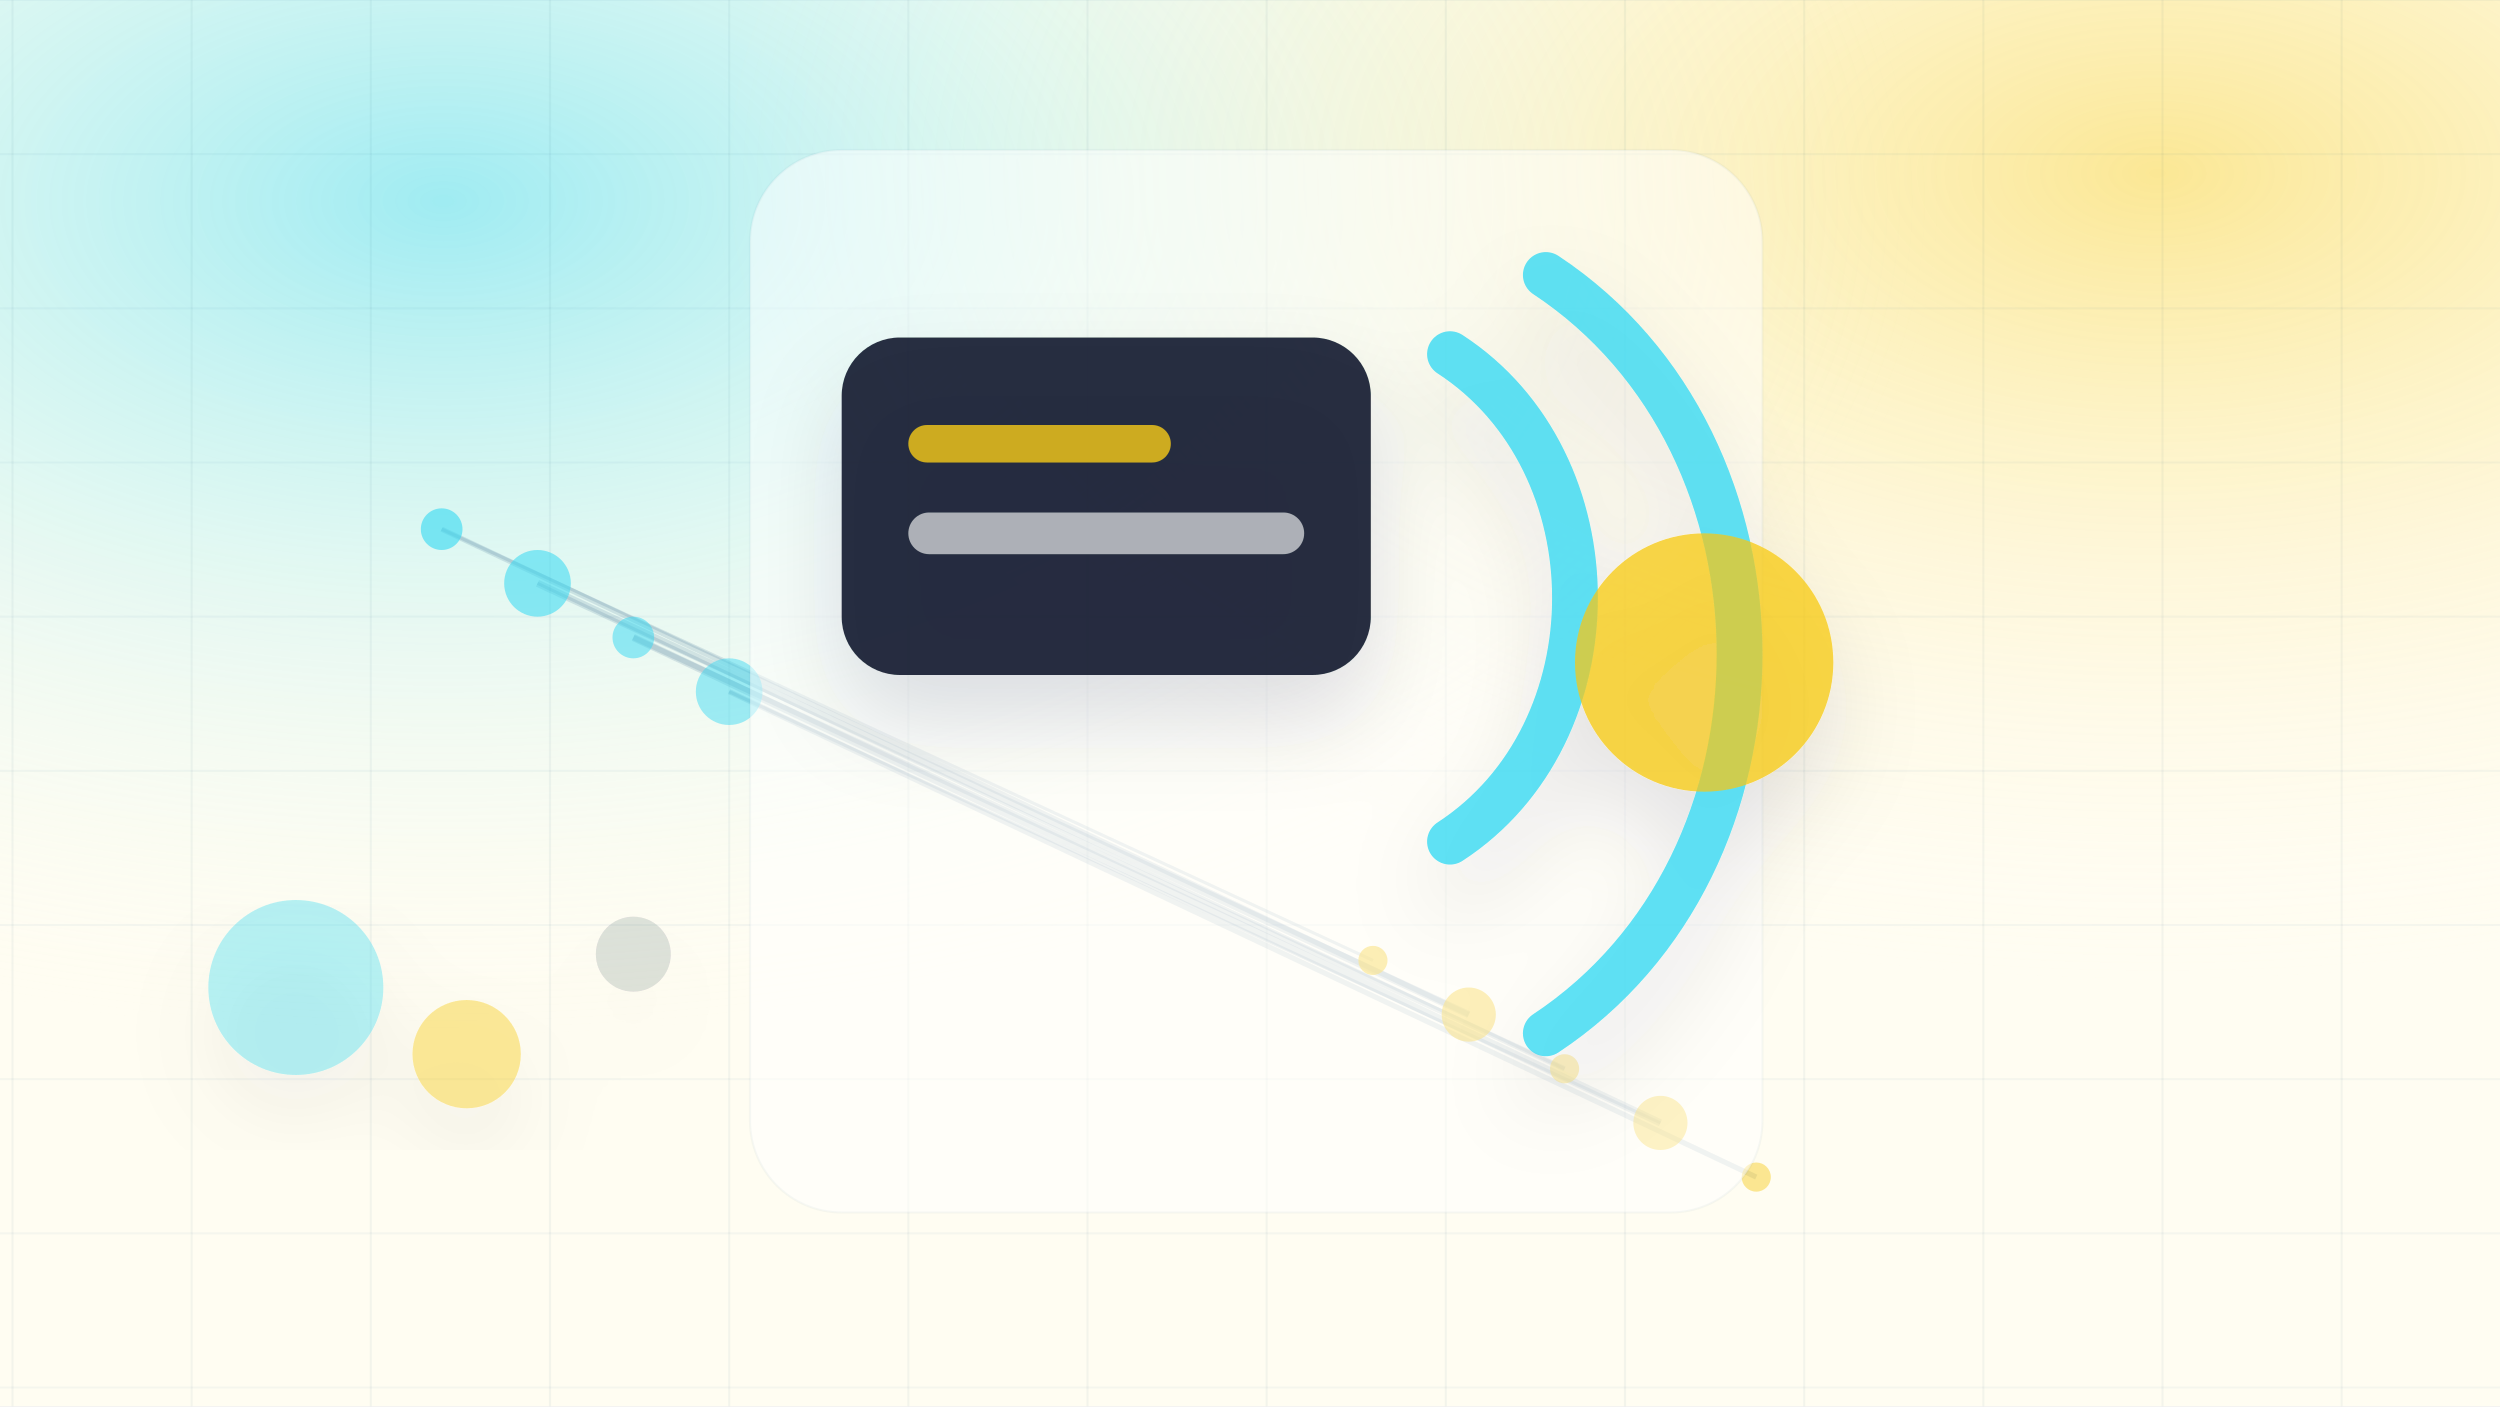
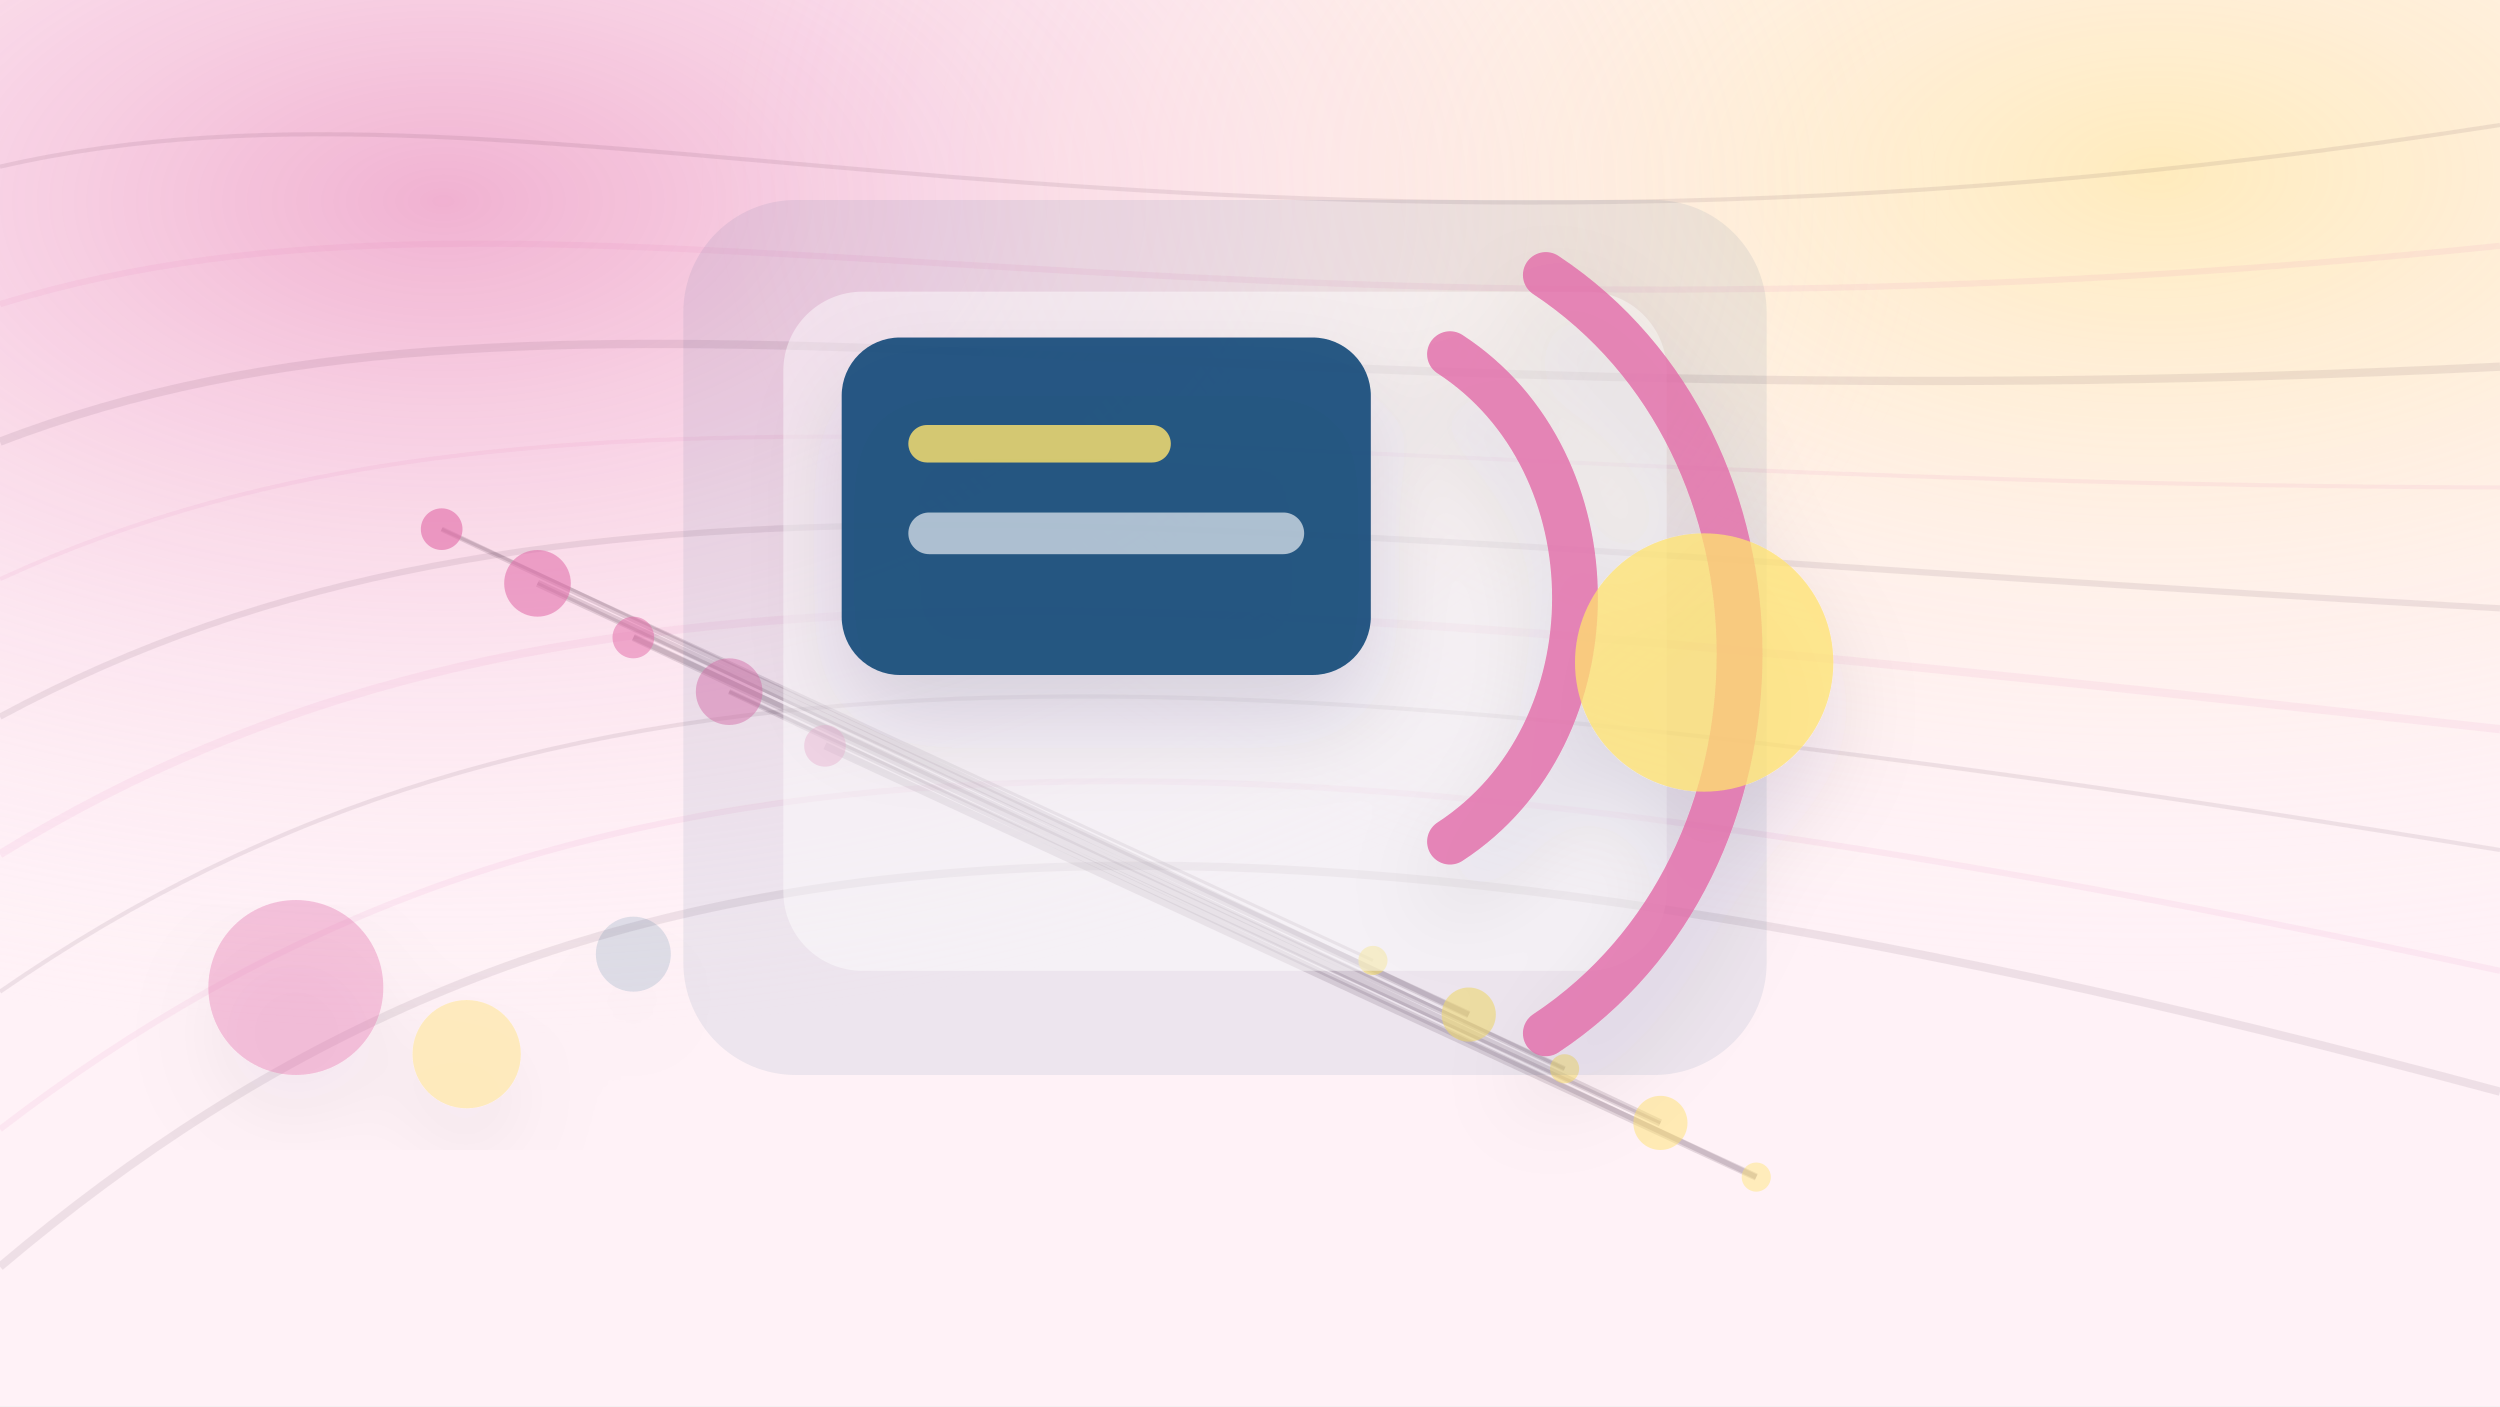
<svg xmlns="http://www.w3.org/2000/svg" width="1200" height="675" viewBox="0 0 1200 675" role="img" aria-labelledby="title desc">
  <defs>
    <radialGradient id="g1" cx="18%" cy="14%" r="60%">
-       <stop stop-color="#38d9f2" stop-opacity=".48" />
-       <stop offset="1" stop-color="#fffdf2" stop-opacity="0" />
+       <stop stop-color="#e16ba8" stop-opacity=".48" />
+       <stop offset="1" stop-color="#fff2f7" stop-opacity="0" />
    </radialGradient>
    <radialGradient id="g2" cx="86%" cy="12%" r="58%">
-       <stop stop-color="#f6c915" stop-opacity=".42" />
-       <stop offset="1" stop-color="#fffdf2" stop-opacity="0" />
+       <stop stop-color="#ffe36e" stop-opacity=".42" />
+       <stop offset="1" stop-color="#fff2f7" stop-opacity="0" />
    </radialGradient>
    <linearGradient id="split" x1="0" x2="1">
-       <stop stop-color="#fffdf2" />
-       <stop offset=".55" stop-color="#fffdf2" />
+       <stop stop-color="#fff2f7" />
+       <stop offset=".55" stop-color="#fff2f7" />
      <stop offset=".55" stop-color="#eef8ff" />
      <stop offset="1" stop-color="#fff7d1" />
    </linearGradient>
    <filter id="shadow" x="-20%" y="-20%" width="140%" height="140%">
      <feDropShadow dx="0" dy="22" stdDeviation="22" flood-color="#12213a" flood-opacity=".14" />
    </filter>
  </defs>
-   <rect width="1200" height="675" fill="#fffdf2" />
+   <rect width="1200" height="675" fill="#fff2f7" />
  <rect width="1200" height="675" fill="url(#g1)" />
  <rect width="1200" height="675" fill="url(#g2)" />
  <g opacity=".9">
-     <path d="M-80 0V675" stroke="#164b7a" stroke-opacity=".055" />
-     <path d="M6 0V675" stroke="#164b7a" stroke-opacity=".055" />
-     <path d="M92 0V675" stroke="#164b7a" stroke-opacity=".055" />
-     <path d="M178 0V675" stroke="#164b7a" stroke-opacity=".055" />
-     <path d="M264 0V675" stroke="#164b7a" stroke-opacity=".055" />
-     <path d="M350 0V675" stroke="#164b7a" stroke-opacity=".055" />
-     <path d="M436 0V675" stroke="#164b7a" stroke-opacity=".055" />
-     <path d="M522 0V675" stroke="#164b7a" stroke-opacity=".055" />
-     <path d="M608 0V675" stroke="#164b7a" stroke-opacity=".055" />
-     <path d="M694 0V675" stroke="#164b7a" stroke-opacity=".055" />
-     <path d="M780 0V675" stroke="#164b7a" stroke-opacity=".055" />
-     <path d="M866 0V675" stroke="#164b7a" stroke-opacity=".055" />
-     <path d="M952 0V675" stroke="#164b7a" stroke-opacity=".055" />
-     <path d="M1038 0V675" stroke="#164b7a" stroke-opacity=".055" />
-     <path d="M1124 0V675" stroke="#164b7a" stroke-opacity=".055" />
-     <path d="M1210 0V675" stroke="#164b7a" stroke-opacity=".055" />
-     <path d="M1296 0V675" stroke="#164b7a" stroke-opacity=".055" />
-     <path d="M1382 0V675" stroke="#164b7a" stroke-opacity=".055" />
-     <path d="M0 0H1200" stroke="#164b7a" stroke-opacity=".045" />
-     <path d="M0 74H1200" stroke="#164b7a" stroke-opacity=".045" />
-     <path d="M0 148H1200" stroke="#164b7a" stroke-opacity=".045" />
-     <path d="M0 222H1200" stroke="#164b7a" stroke-opacity=".045" />
-     <path d="M0 296H1200" stroke="#164b7a" stroke-opacity=".045" />
-     <path d="M0 370H1200" stroke="#164b7a" stroke-opacity=".045" />
-     <path d="M0 444H1200" stroke="#164b7a" stroke-opacity=".045" />
-     <path d="M0 518H1200" stroke="#164b7a" stroke-opacity=".045" />
-     <path d="M0 592H1200" stroke="#164b7a" stroke-opacity=".045" />
-     <path d="M0 666H1200" stroke="#164b7a" stroke-opacity=".045" />
+     <path d="M0 80C260 20 560 160 1200 60" fill="none" stroke="#351528" stroke-opacity=".09" stroke-width="2" />
+     <path d="M0 146C260 66 560 184 1200 118" fill="none" stroke="#e16ba8" stroke-opacity=".09" stroke-width="3" />
+     <path d="M0 212C260 112 560 208 1200 176" fill="none" stroke="#351528" stroke-opacity=".09" stroke-width="4" />
+     <path d="M0 278C260 158 560 232 1200 234" fill="none" stroke="#e16ba8" stroke-opacity=".09" stroke-width="2" />
+     <path d="M0 344C260 204 560 256 1200 292" fill="none" stroke="#351528" stroke-opacity=".09" stroke-width="3" />
+     <path d="M0 410C260 250 560 280 1200 350" fill="none" stroke="#e16ba8" stroke-opacity=".09" stroke-width="4" />
+     <path d="M0 476C260 296 560 304 1200 408" fill="none" stroke="#351528" stroke-opacity=".09" stroke-width="2" />
+     <path d="M0 542C260 342 560 328 1200 466" fill="none" stroke="#e16ba8" stroke-opacity=".09" stroke-width="3" />
+     <path d="M0 608C260 388 560 352 1200 524" fill="none" stroke="#351528" stroke-opacity=".09" stroke-width="4" />
  </g>
  <g>
-     <line x1="659" y1="461" x2="212" y2="254" stroke="#164b7a" stroke-opacity=".13" stroke-width="1.5" />
-     <line x1="212" y1="254" x2="705" y2="487" stroke="#164b7a" stroke-opacity=".13" stroke-width="2.5" />
-     <line x1="705" y1="487" x2="258" y2="280" stroke="#164b7a" stroke-opacity=".13" stroke-width="3.5" />
-     <line x1="258" y1="280" x2="751" y2="513" stroke="#164b7a" stroke-opacity=".13" stroke-width="1.5" />
-     <line x1="751" y1="513" x2="304" y2="306" stroke="#164b7a" stroke-opacity=".13" stroke-width="2.5" />
-     <line x1="304" y1="306" x2="797" y2="539" stroke="#164b7a" stroke-opacity=".13" stroke-width="3.5" />
-     <line x1="797" y1="539" x2="350" y2="332" stroke="#164b7a" stroke-opacity=".13" stroke-width="1.5" />
-     <line x1="350" y1="332" x2="843" y2="565" stroke="#164b7a" stroke-opacity=".13" stroke-width="2.5" />
-     <circle cx="659" cy="461" r="7" fill="#f6c915" opacity="0.64" />
-     <circle cx="212" cy="254" r="10" fill="#38d9f2" opacity="0.615" />
-     <circle cx="705" cy="487" r="13" fill="#f6c915" opacity="0.59" />
-     <circle cx="258" cy="280" r="16" fill="#38d9f2" opacity="0.565" />
-     <circle cx="751" cy="513" r="7" fill="#f6c915" opacity="0.54" />
-     <circle cx="304" cy="306" r="10" fill="#38d9f2" opacity="0.515" />
-     <circle cx="797" cy="539" r="13" fill="#f6c915" opacity="0.49" />
-     <circle cx="350" cy="332" r="16" fill="#38d9f2" opacity="0.465" />
-     <circle cx="843" cy="565" r="7" fill="#f6c915" opacity="0.44" />
+     <line x1="659" y1="461" x2="212" y2="254" stroke="#351528" stroke-opacity=".13" stroke-width="1.5" />
+     <line x1="212" y1="254" x2="705" y2="487" stroke="#351528" stroke-opacity=".13" stroke-width="2.5" />
+     <line x1="705" y1="487" x2="258" y2="280" stroke="#351528" stroke-opacity=".13" stroke-width="3.5" />
+     <line x1="258" y1="280" x2="751" y2="513" stroke="#351528" stroke-opacity=".13" stroke-width="1.5" />
+     <line x1="751" y1="513" x2="304" y2="306" stroke="#351528" stroke-opacity=".13" stroke-width="2.5" />
+     <line x1="304" y1="306" x2="797" y2="539" stroke="#351528" stroke-opacity=".13" stroke-width="3.5" />
+     <line x1="797" y1="539" x2="350" y2="332" stroke="#351528" stroke-opacity=".13" stroke-width="1.5" />
+     <line x1="350" y1="332" x2="843" y2="565" stroke="#351528" stroke-opacity=".13" stroke-width="2.5" />
+     <line x1="843" y1="565" x2="396" y2="358" stroke="#351528" stroke-opacity=".13" stroke-width="3.5" />
+     <circle cx="659" cy="461" r="7" fill="#ffe36e" opacity="0.64" />
+     <circle cx="212" cy="254" r="10" fill="#e16ba8" opacity="0.615" />
+     <circle cx="705" cy="487" r="13" fill="#ffe36e" opacity="0.59" />
+     <circle cx="258" cy="280" r="16" fill="#e16ba8" opacity="0.565" />
+     <circle cx="751" cy="513" r="7" fill="#ffe36e" opacity="0.54" />
+     <circle cx="304" cy="306" r="10" fill="#e16ba8" opacity="0.515" />
+     <circle cx="797" cy="539" r="13" fill="#ffe36e" opacity="0.49" />
+     <circle cx="350" cy="332" r="16" fill="#e16ba8" opacity="0.465" />
+     <circle cx="843" cy="565" r="7" fill="#ffe36e" opacity="0.44" />
+     <circle cx="396" cy="358" r="10" fill="#e16ba8" opacity="0.415" />
  </g>
  <g transform="translate(-300 0)">
-     <rect x="660" y="72" width="486" height="510" rx="44" fill="#fff" opacity=".52" stroke="#164b7a" stroke-opacity=".08" />
+     <rect x="628" y="96" width="520" height="420" rx="54" fill="#164b7a" opacity=".08" />
+     <rect x="676" y="140" width="424" height="326" rx="38" fill="#fff" opacity=".46" />
  </g>
  <g transform="translate(-300 0)" filter="url(#shadow)">
    <g transform="translate(704 118)">
-       <rect x="0" y="44" width="254" height="162" rx="28" fill="#172033" opacity=".92" />
-       <rect x="32" y="86" width="126" height="18" rx="9" fill="#f6c915" opacity=".8" />
+       <rect x="0" y="44" width="254" height="162" rx="28" fill="#164b7a" opacity=".92" />
+       <rect x="32" y="86" width="126" height="18" rx="9" fill="#ffe36e" opacity=".8" />
      <rect x="32" y="128" width="190" height="20" rx="10" fill="#fff" opacity=".62" />
-       <path d="M292 52c80 52 80 182 0 234M338 14c124 82 124 282 0 364" fill="none" stroke="#38d9f2" stroke-width="22" stroke-linecap="round" opacity=".8" />
-       <circle cx="414" cy="200" r="62" fill="#f6c915" opacity=".74" />
+       <path d="M292 52c80 52 80 182 0 234M338 14c124 82 124 282 0 364" fill="none" stroke="#e16ba8" stroke-width="22" stroke-linecap="round" opacity=".8" />
+       <circle cx="414" cy="200" r="62" fill="#ffe36e" opacity=".74" />
    </g>
  </g>
  <g filter="url(#shadow)" opacity=".82">
-     <circle cx="142" cy="474" r="42" fill="#38d9f2" opacity=".44" />
-     <circle cx="224" cy="506" r="26" fill="#f6c915" opacity=".5" />
-     <circle cx="304" cy="458" r="18" fill="#172033" opacity=".16" />
+     <circle cx="142" cy="474" r="42" fill="#e16ba8" opacity=".44" />
+     <circle cx="224" cy="506" r="26" fill="#ffe36e" opacity=".5" />
+     <circle cx="304" cy="458" r="18" fill="#164b7a" opacity=".16" />
  </g>
</svg>
